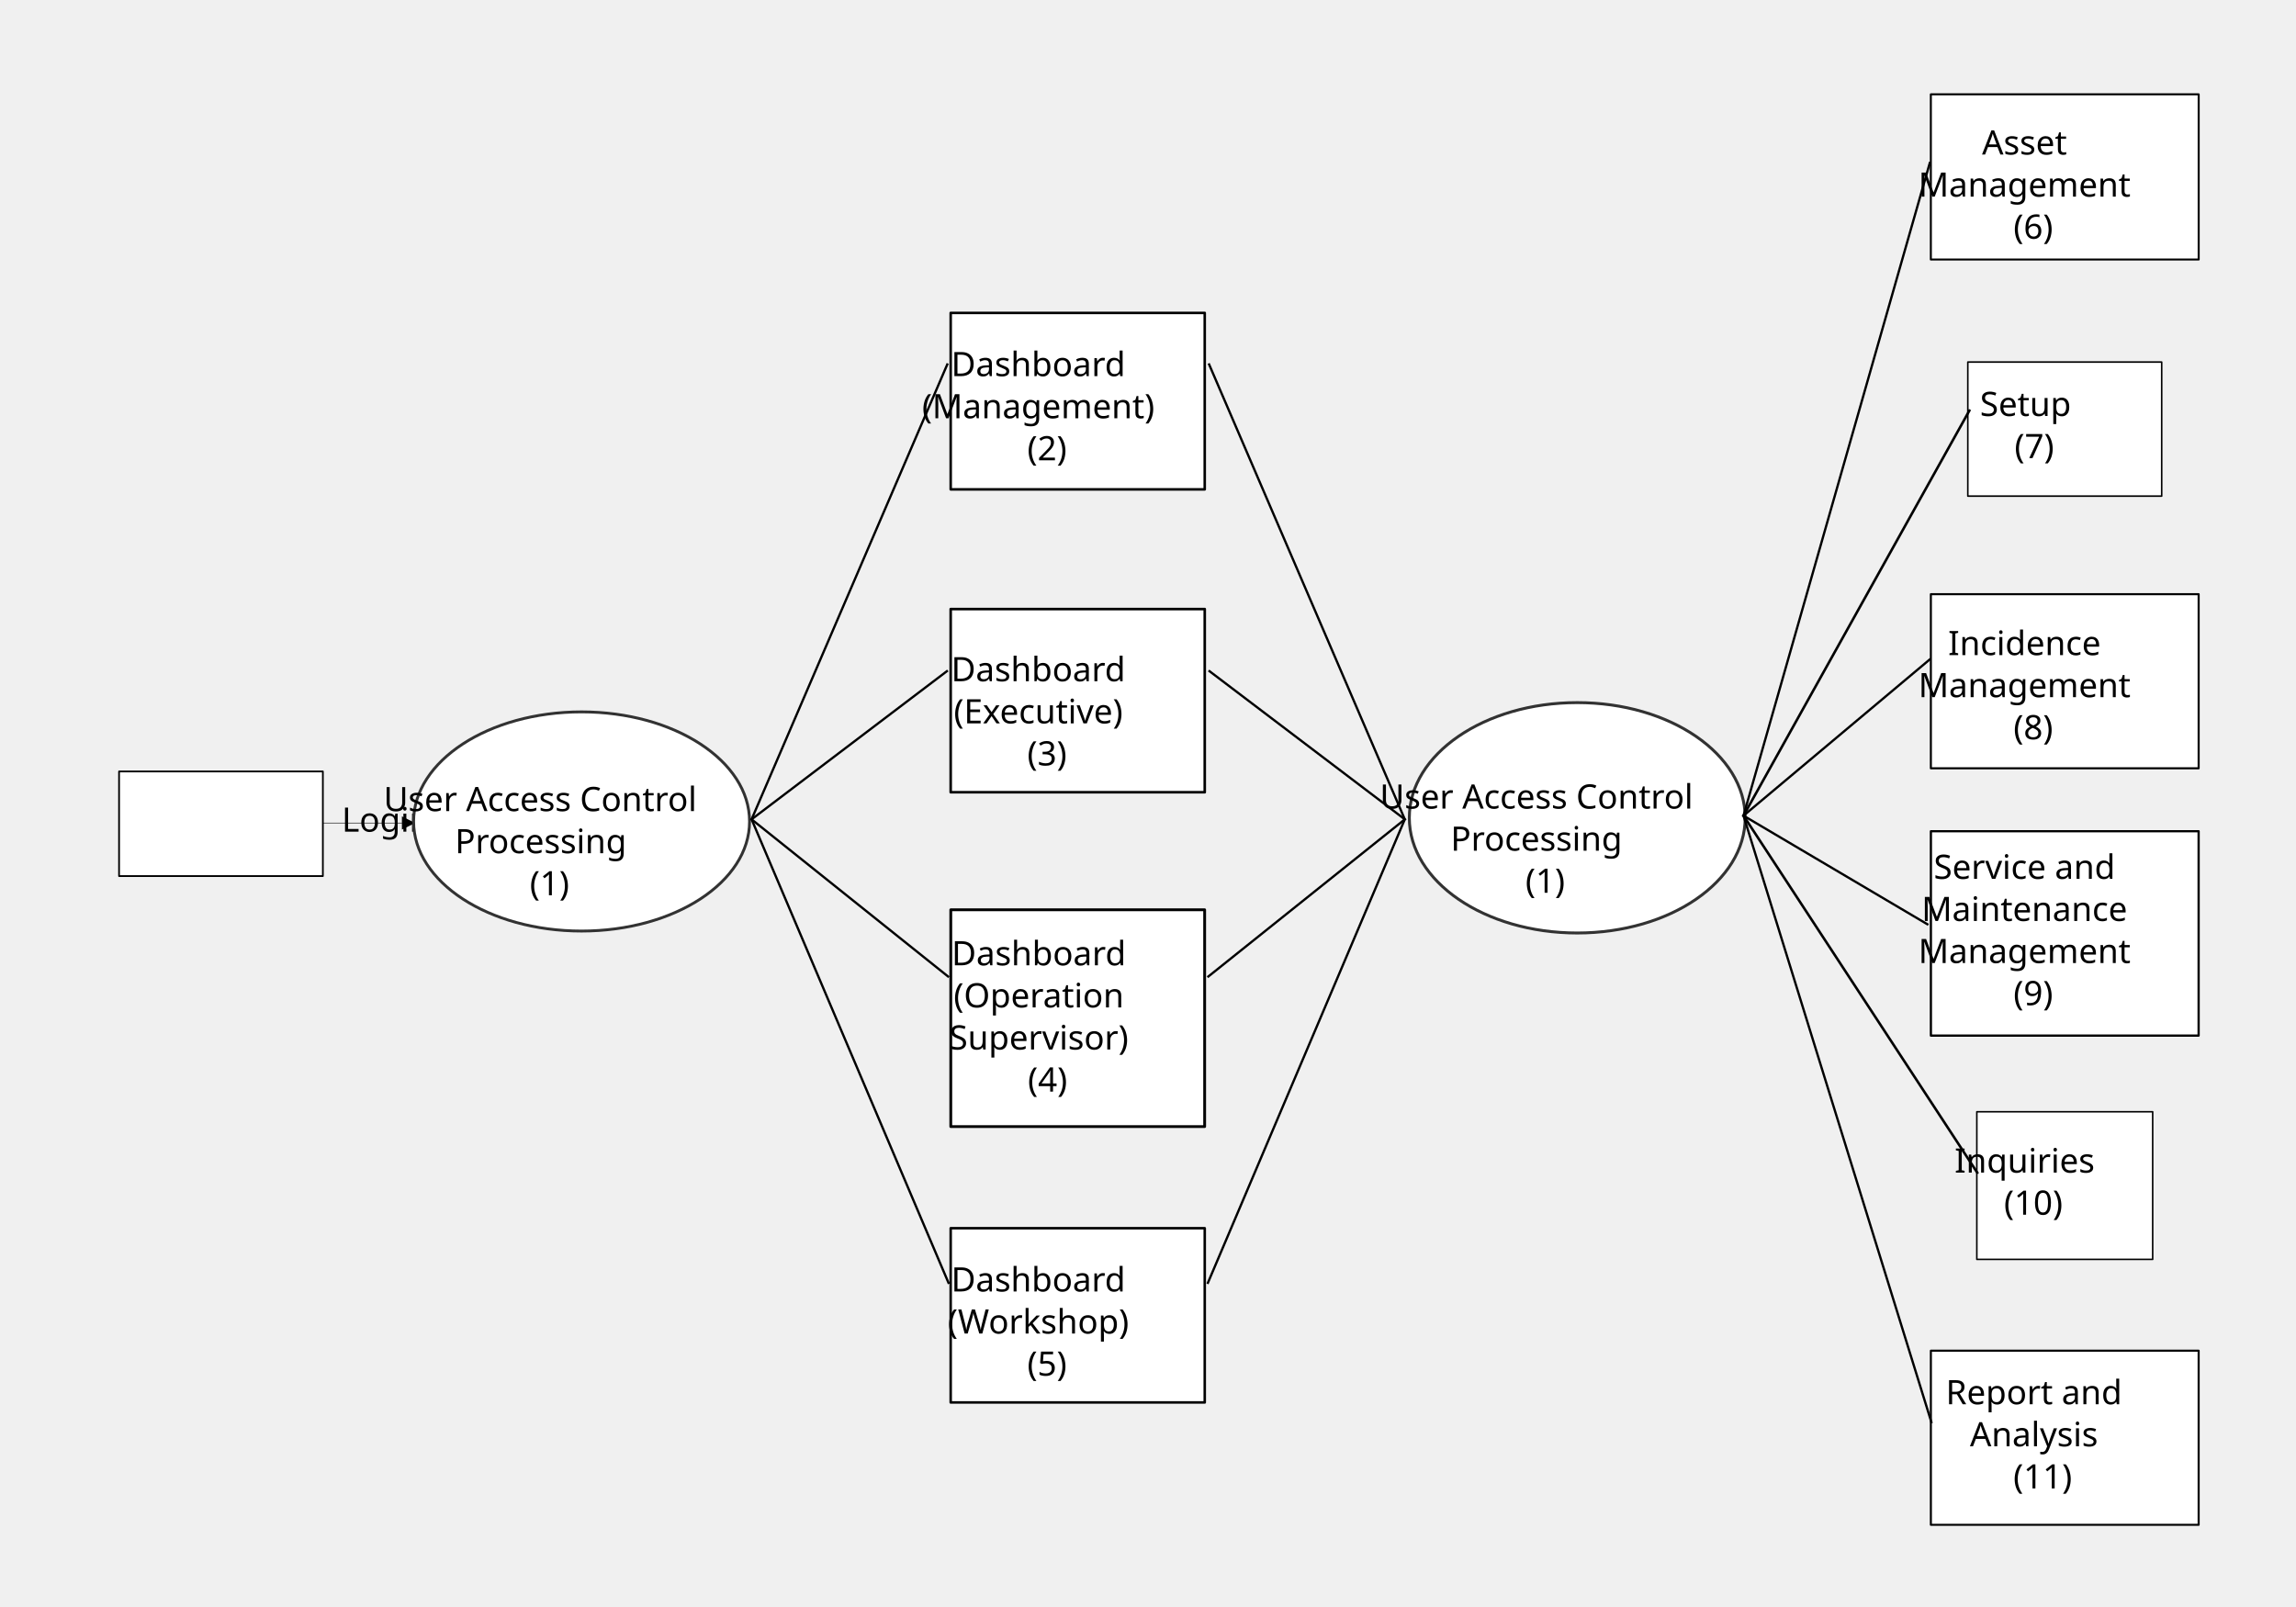
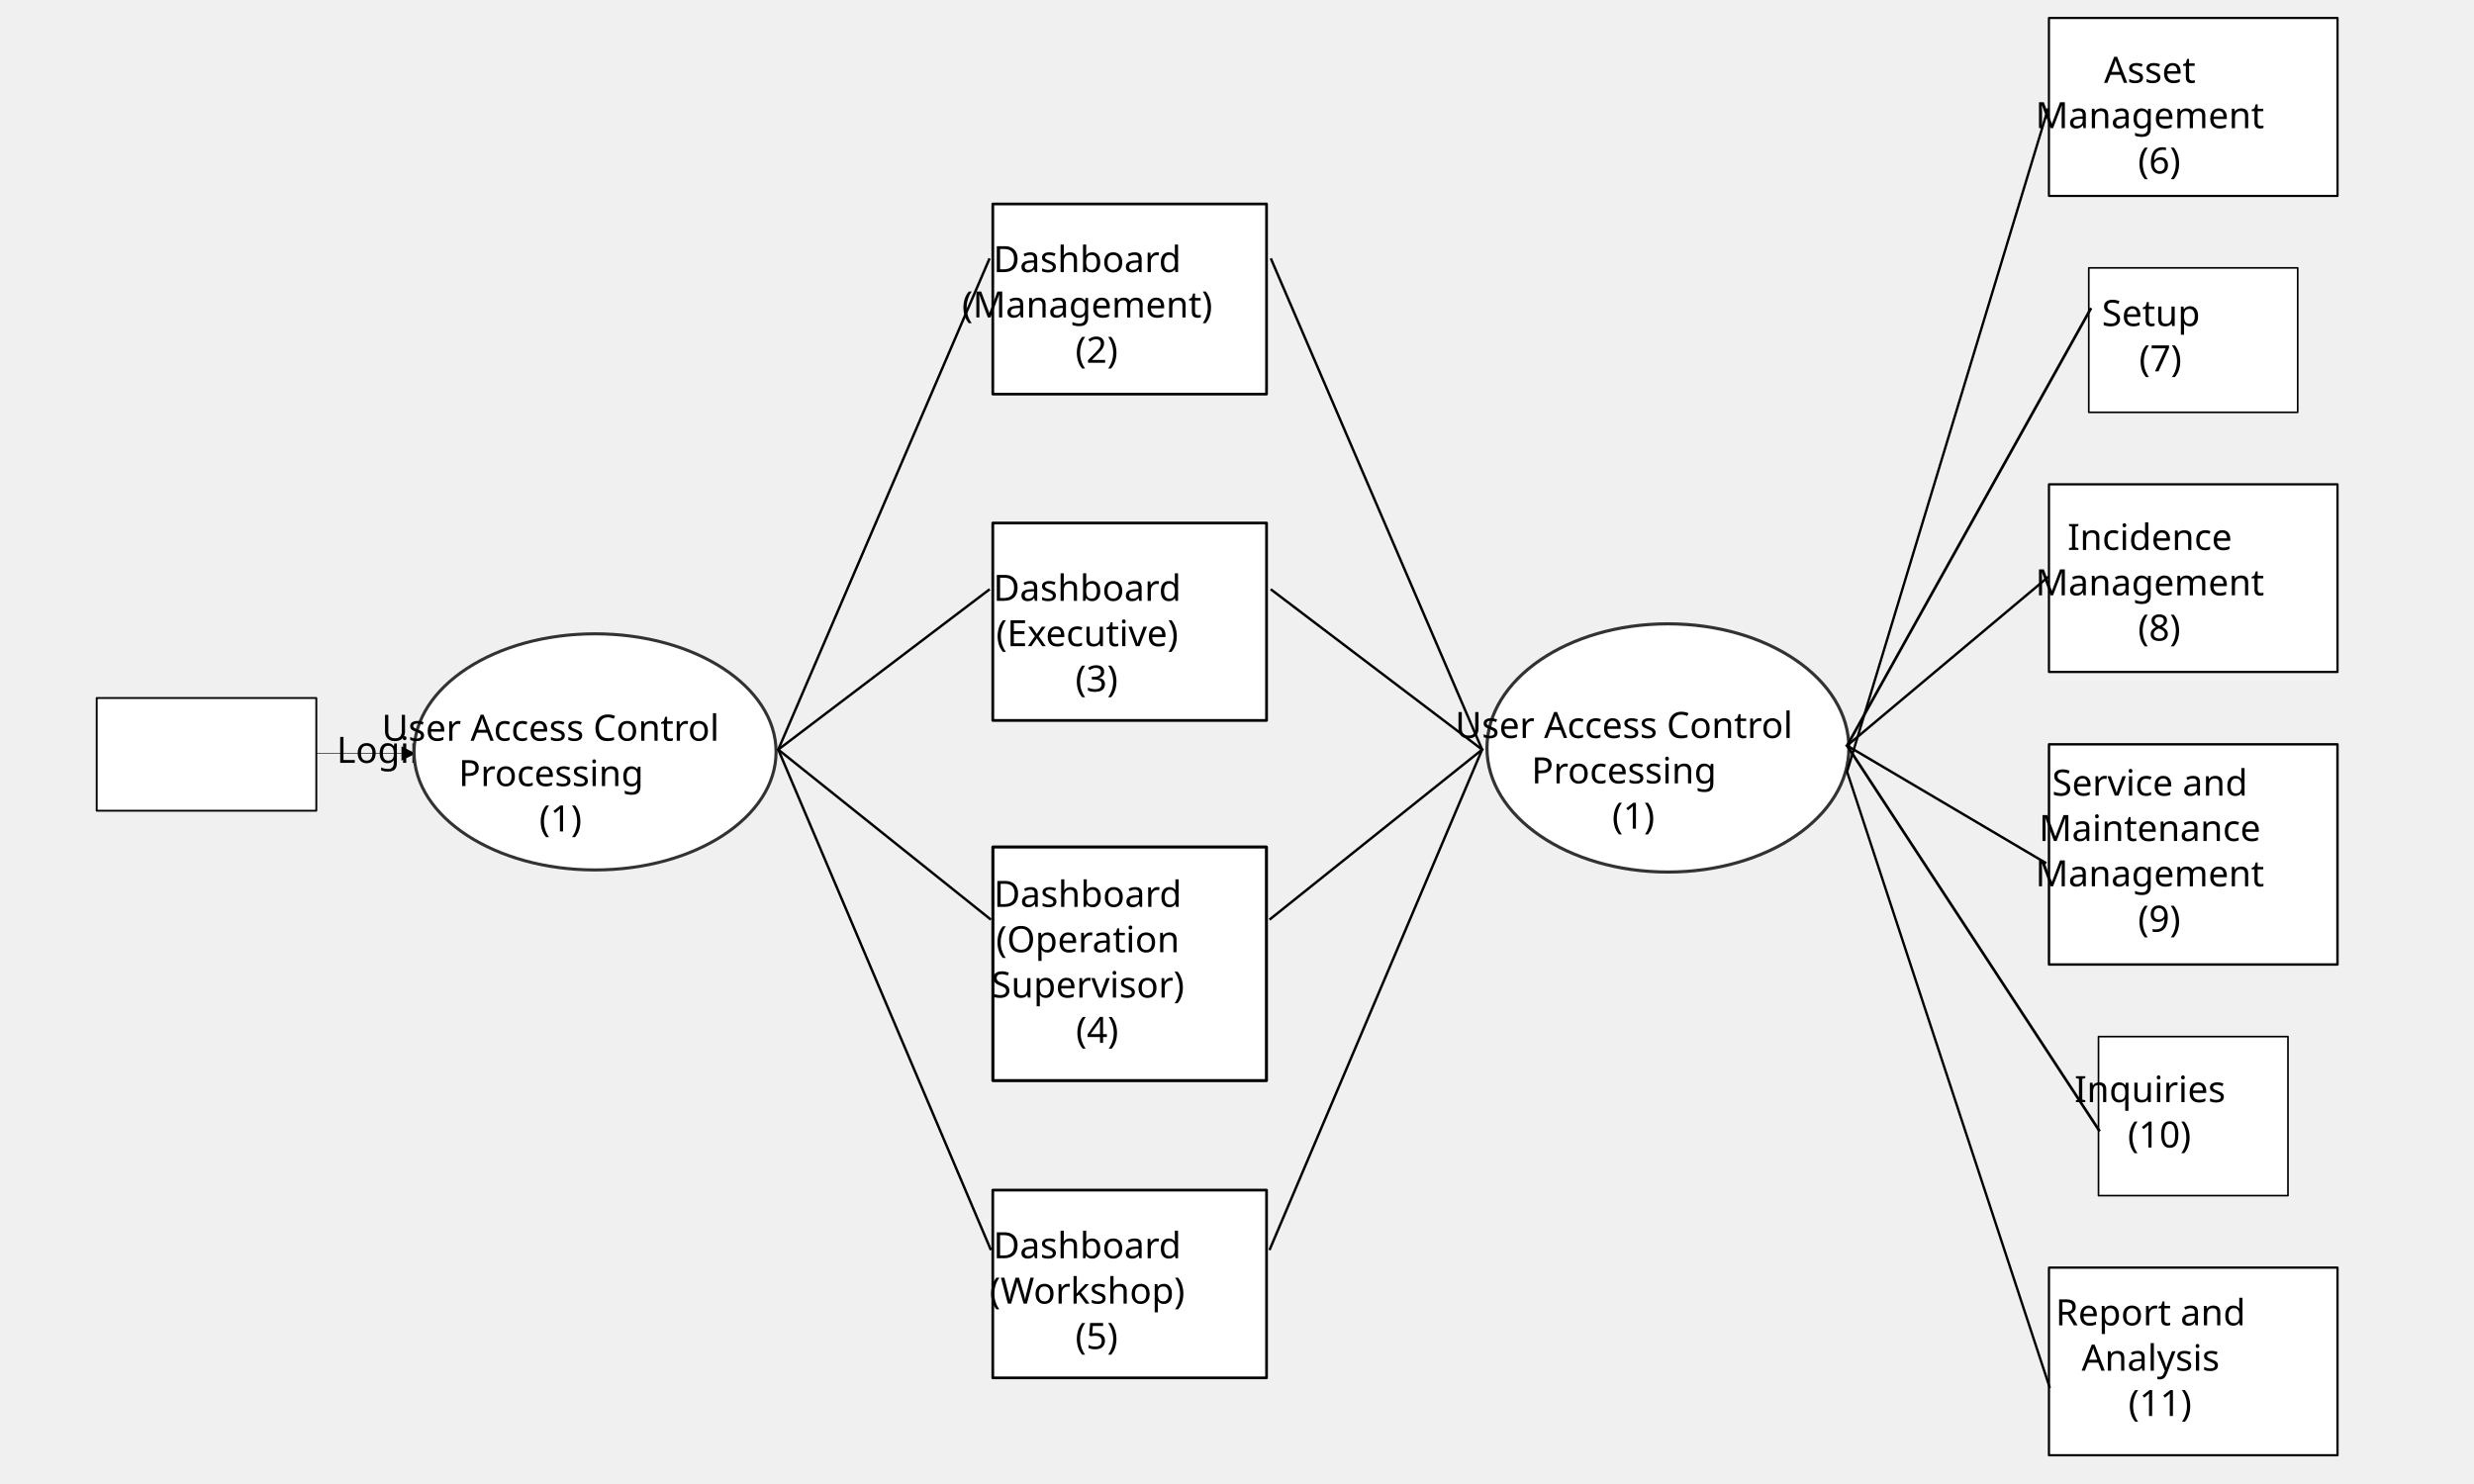
- <svg xmlns="http://www.w3.org/2000/svg" xmlns:ns1="http://schemas.microsoft.com/visio/2003/SVGExtensions/" xmlns:xlink="http://www.w3.org/1999/xlink" width="1000" height="700" viewBox="0 0 750.001 525" xml:space="preserve" class="st8" version="1.1" id="svg1274" style="font-size:12px;overflow:visible;color-interpolation-filters:sRGB;fill:none;fill-rule:evenodd;stroke-linecap:square;stroke-miterlimit:3">
+ <svg xmlns="http://www.w3.org/2000/svg" xmlns:ns1="http://schemas.microsoft.com/visio/2003/SVGExtensions/" xmlns:xlink="http://www.w3.org/1999/xlink" width="1000" height="600" viewBox="0 0 750.001 450" xml:space="preserve" class="st8" version="1.1" id="svg1274" style="font-size:12px;overflow:visible;color-interpolation-filters:sRGB;fill:none;fill-rule:evenodd;stroke-linecap:square;stroke-miterlimit:3">
  <ns1:documentProperties ns1:langID="1033" ns1:metric="true" ns1:viewMarkup="false">
    <ns1:userDefs>
      <ns1:ud ns1:nameU="msvSubprocessMaster" ns1:prompt="" ns1:val="VT4(Rectangle)" />
      <ns1:ud ns1:nameU="msvNoAutoConnect" ns1:val="VT0(1):26" />
    </ns1:userDefs>
  </ns1:documentProperties>
  <style type="text/css" id="style1104">
	
		.st1 {fill:#ffffff;stroke:#000000;stroke-linecap:round;stroke-linejoin:round;stroke-width:0.75}
		.st2 {fill:#000000;font-family:Calibri;font-size:1.5em}
		.st3 {marker-end:url(#mrkr4-12);stroke:#000000;stroke-linecap:round;stroke-linejoin:round;stroke-width:0.238}
		.st4 {fill:#000000;fill-opacity:1;stroke:#000000;stroke-opacity:1;stroke-width:0.086}
		.st5 {font-size:1em}
		.st6 {fill:#000000;font-family:Calibri;font-size:1.333em}
		.st7 {fill:none;stroke:none;stroke-linecap:round;stroke-linejoin:round;stroke-width:0.75}
		.st8 {fill:none;fill-rule:evenodd;font-size:12px;overflow:visible;stroke-linecap:square;stroke-miterlimit:3}
	
	</style>
  <defs id="Markers">
    <g id="lend4">
      <path d="M 2,1 0,0 2,-1 v 2" style="stroke:none" id="path1106" />
    </g>
    <marker id="mrkr4-12" class="st4" ns1:arrowType="4" ns1:arrowSize="2" ns1:setback="23.2087" refX="-23.209" orient="auto" markerUnits="strokeWidth" overflow="visible" style="overflow:visible;fill:#000000;fill-opacity:1;stroke:#000000;stroke-width:0.086;stroke-opacity:1">
      <use xlink:href="#lend4" transform="scale(-11.60437)" id="use1109" x="0" y="0" width="100%" height="100%" />
    </marker>
  </defs>
-   <g id="g4867" transform="translate(0,-23.74111)">
-     <g id="g4759">
+   <g id="g2451">
+     <g transform="translate(-9.577472,-64.11498)" id="g4759">
      <rect x="310.548" y="125.964" width="82.985" height="57.658" class="st1" id="rect1128" style="fill:#ffffff;stroke:#000000;stroke-width:0.826;stroke-linecap:round;stroke-linejoin:round" />
      <text x="352.041" y="146.627" class="st2" ns1:langID="18441" id="text1130" style="font-style:normal;font-variant:normal;font-weight:normal;font-stretch:normal;font-size:11px;font-family:Calibri;-inkscape-font-specification:'Calibri, Normal';font-variant-ligatures:normal;font-variant-caps:normal;font-variant-numeric:normal;font-feature-settings:normal;text-align:center;writing-mode:lr-tb;text-anchor:middle;fill:#000000">
        <ns1:paragraph ns1:horizAlign="1" />
        <ns1:tabList />
        <tspan y="146.627" x="352.041" id="tspan4408">Dashboard</tspan>
        <tspan y="160.377" x="352.041" id="tspan4410">(Management)</tspan>
        <tspan y="174.127" x="352.041" id="tspan4412">(2)</tspan>
      </text>
    </g>
-     <path style="stroke:#000000;stroke-width:0.186;stroke-linecap:round;stroke-linejoin:round;marker-end:url(#mrkr4-12)" id="path1135" class="st3" d="M 87.203,292.605 H 131.289" />
-     <g transform="translate(5.234805,3.862403)" id="g2485">
+     <path style="stroke:#000000;stroke-width:0.186;stroke-linecap:round;stroke-linejoin:round;marker-end:url(#mrkr4-12)" id="path1135" class="st3" d="M 77.626,228.49 H 121.711" />
+     <g transform="translate(-4.342667,-60.25257)" id="g2485">
      <rect x="33.66" y="271.908" width="66.572" height="34.182" class="st1" id="rect1119" style="fill:#ffffff;stroke:#000000;stroke-width:0.57;stroke-linecap:round;stroke-linejoin:round" />
      <text x="54.925" y="291.582" class="st2" ns1:langID="18441" id="text1121" style="font-style:normal;font-variant:normal;font-weight:normal;font-stretch:normal;font-size:11px;font-family:Calibri;-inkscape-font-specification:'Calibri, Normal';font-variant-ligatures:normal;font-variant-caps:normal;font-variant-numeric:normal;font-feature-settings:normal;text-align:start;writing-mode:lr-tb;text-anchor:start;fill:#000000">
        <ns1:paragraph ns1:horizAlign="1" />
        <ns1:tabList />Login</text>
    </g>
-     <g transform="translate(-0.3758527)" id="g4497">
+     <g transform="translate(-9.953325,-49.11497)" id="g4497">
      <rect x="631.094" y="54.558" width="87.491" height="53.963" class="st1" id="rect1142" style="fill:#ffffff;stroke:#000000;stroke-width:0.658;stroke-linecap:round;stroke-linejoin:round" />
      <text x="674.557" y="74.228" class="st2" ns1:langID="18441" id="text1144" style="font-style:normal;font-variant:normal;font-weight:normal;font-stretch:normal;font-size:11px;font-family:Calibri;-inkscape-font-specification:'Calibri, Normal';font-variant-ligatures:normal;font-variant-caps:normal;font-variant-numeric:normal;font-feature-settings:normal;text-align:center;writing-mode:lr-tb;text-anchor:middle;fill:#000000">
        <ns1:paragraph ns1:horizAlign="1" />
        <ns1:tabList />
        <tspan y="74.228" x="674.557" id="tspan4486">Asset</tspan>
        <tspan y="87.978" x="674.557" id="tspan4488">Management</tspan>
        <tspan y="101.728" x="674.557" id="tspan4490">(6)</tspan>
      </text>
    </g>
-     <g transform="translate(-0.3758184,3.241612)" id="g4507">
+     <g transform="translate(-9.95329,-57.54843)" id="g4507">
      <rect x="643.173" y="138.778" width="63.332" height="43.802" class="st1" id="rect1151" style="fill:#ffffff;stroke:#000000;stroke-width:0.504;stroke-linecap:round;stroke-linejoin:round" />
      <text x="674.903" y="156.404" class="st2" ns1:langID="18441" id="text1155" style="font-style:normal;font-variant:normal;font-weight:normal;font-stretch:normal;font-size:11px;font-family:Calibri;-inkscape-font-specification:'Calibri, Normal';font-variant-ligatures:normal;font-variant-caps:normal;font-variant-numeric:normal;font-feature-settings:normal;text-align:center;writing-mode:lr-tb;text-anchor:middle;fill:#000000">
        <ns1:paragraph ns1:horizAlign="1" />
        <ns1:tabList />
        <tspan id="tspan4499" x="674.903" y="156.404">Setup</tspan>
        <tspan id="tspan4501" x="674.903" y="170.154">(7)</tspan>
      </text>
    </g>
-     <g transform="translate(-0.3758718,1.547118)" id="g4558">
+     <g transform="translate(-9.953344,-71.07647)" id="g4558">
      <rect x="646.12" y="385.408" width="57.439" height="48.223" class="st1" id="rect1162" style="fill:#ffffff;stroke:#000000;stroke-width:0.504;stroke-linecap:round;stroke-linejoin:round" />
      <text x="674.597" y="405.281" class="st6" ns1:langID="18441" id="text1164" style="font-style:normal;font-variant:normal;font-weight:normal;font-stretch:normal;font-size:11px;font-family:Calibri;-inkscape-font-specification:'Calibri, Normal';font-variant-ligatures:normal;font-variant-caps:normal;font-variant-numeric:normal;font-feature-settings:normal;text-align:center;writing-mode:lr-tb;text-anchor:middle;fill:#000000">
        <ns1:paragraph ns1:horizAlign="1" />
        <ns1:tabList />
        <tspan id="tspan4527" x="674.597" y="405.281">Inquiries</tspan>
        <tspan id="tspan4529" x="674.597" y="419.031">(10)</tspan>
      </text>
    </g>
-     <g id="g4781">
+     <g transform="translate(-9.577472,-64.11498)" id="g4781">
      <rect x="310.545" y="424.995" width="82.991" height="56.926" class="st1" id="rect1128-0" style="font-size:12px;overflow:visible;color-interpolation-filters:sRGB;fill:#ffffff;fill-rule:evenodd;stroke:#000000;stroke-width:0.821;stroke-linecap:round;stroke-linejoin:round;stroke-miterlimit:3" />
      <text x="352.041" y="445.663" class="st2" ns1:langID="18441" id="text1130-7" style="font-style:normal;font-variant:normal;font-weight:normal;font-stretch:normal;font-size:11px;font-family:Calibri;-inkscape-font-specification:'Calibri, Normal';font-variant-ligatures:normal;font-variant-caps:normal;font-variant-numeric:normal;font-feature-settings:normal;text-align:center;writing-mode:lr-tb;text-anchor:middle;overflow:visible;color-interpolation-filters:sRGB;fill:#000000;fill-rule:evenodd;stroke-width:1;stroke-linecap:square;stroke-miterlimit:3">
        <ns1:paragraph ns1:horizAlign="1" />
        <ns1:tabList />
        <tspan y="445.663" x="352.041" id="tspan4441">Dashboard</tspan>
        <tspan y="459.413" x="352.041" id="tspan4443">(Workshop)</tspan>
        <tspan y="473.163" x="352.041" id="tspan4445">(5)</tspan>
      </text>
    </g>
-     <g id="g4774">
+     <g transform="translate(-9.577472,-64.11498)" id="g4774">
      <rect x="310.576" y="320.961" width="82.929" height="70.829" class="st1" id="rect1128-4" style="font-size:12px;overflow:visible;color-interpolation-filters:sRGB;fill:#ffffff;fill-rule:evenodd;stroke:#000000;stroke-width:0.915;stroke-linecap:round;stroke-linejoin:round;stroke-miterlimit:3" />
      <text x="352.207" y="339.11" class="st2" ns1:langID="18441" id="text1130-8" style="font-style:normal;font-variant:normal;font-weight:normal;font-stretch:normal;font-size:11px;font-family:Calibri;-inkscape-font-specification:'Calibri, Normal';font-variant-ligatures:normal;font-variant-caps:normal;font-variant-numeric:normal;font-feature-settings:normal;text-align:center;writing-mode:lr-tb;text-anchor:middle;overflow:visible;color-interpolation-filters:sRGB;fill:#000000;fill-rule:evenodd;stroke-width:1;stroke-linecap:square;stroke-miterlimit:3">
        <ns1:paragraph ns1:horizAlign="1" />
        <ns1:tabList />
        <tspan y="339.11" x="352.207" id="tspan4429">Dashboard</tspan>
        <tspan y="352.86" x="352.207" id="tspan4431">(Operation</tspan>
        <tspan y="366.61" x="352.207" id="tspan4433">Supervisor)</tspan>
        <tspan y="380.36" x="352.207" id="tspan4435">(4)</tspan>
      </text>
    </g>
-     <g id="g4766">
+     <g transform="translate(-9.577472,-64.11498)" id="g4766">
      <rect x="310.545" y="222.714" width="82.991" height="59.852" class="st1" id="rect1128-07" style="font-size:12px;overflow:visible;color-interpolation-filters:sRGB;fill:#ffffff;fill-rule:evenodd;stroke:#000000;stroke-width:0.842;stroke-linecap:round;stroke-linejoin:round;stroke-miterlimit:3" />
      <text x="352.041" y="246.305" class="st2" ns1:langID="18441" id="text1130-73" style="font-style:normal;font-variant:normal;font-weight:normal;font-stretch:normal;font-size:11px;font-family:Calibri;-inkscape-font-specification:'Calibri, Normal';font-variant-ligatures:normal;font-variant-caps:normal;font-variant-numeric:normal;font-feature-settings:normal;text-align:center;writing-mode:lr-tb;text-anchor:middle;overflow:visible;color-interpolation-filters:sRGB;fill:#000000;fill-rule:evenodd;stroke-width:1;stroke-linecap:square;stroke-miterlimit:3">
        <ns1:paragraph ns1:horizAlign="1" />
        <ns1:tabList />
        <tspan y="246.305" x="352.041" id="tspan4418">Dashboard</tspan>
        <tspan y="260.055" x="352.041" id="tspan4420">(Executive)</tspan>
        <tspan y="273.805" x="352.041" id="tspan4422">(3)</tspan>
      </text>
    </g>
-     <g id="g4745">
+     <g transform="translate(-9.577472,-64.11498)" id="g4745">
      <ellipse style="fill:#ffffff;fill-opacity:1;stroke:#323232;stroke-width:0.931;stroke-miterlimit:4;stroke-dasharray:none;stroke-dashoffset:0;stroke-opacity:1" id="path2586" cx="189.975" cy="292.11" rx="54.87" ry="35.803" />
      <text x="189.519" y="288.733" class="st2" ns1:langID="18441" id="text1229" style="font-style:normal;font-variant:normal;font-weight:normal;font-stretch:normal;font-size:11px;font-family:Calibri;-inkscape-font-specification:'Calibri, Normal';font-variant-ligatures:normal;font-variant-caps:normal;font-variant-numeric:normal;font-feature-settings:normal;text-align:center;writing-mode:lr-tb;text-anchor:middle;fill:#000000">
        <ns1:paragraph ns1:horizAlign="1" />
        <ns1:tabList />
        <ns1:newlineChar />
        <tspan y="288.733" x="190.765" id="tspan4398">User Access Control </tspan>
        <tspan y="302.483" x="189.519" id="tspan4400">Processing</tspan>
        <tspan y="316.233" x="189.519" id="tspan4402">(1)</tspan>
      </text>
    </g>
-     <g id="g4752">
+     <g transform="translate(-9.577472,-64.11498)" id="g4752">
      <ellipse style="font-size:12px;color-interpolation-filters:sRGB;fill:#ffffff;fill-opacity:1;fill-rule:evenodd;stroke:#323232;stroke-width:0.954;stroke-linecap:square;stroke-miterlimit:4;stroke-dasharray:none;stroke-dashoffset:0;stroke-opacity:1" id="path2586-7" cx="515.217" cy="290.913" rx="54.858" ry="37.633" />
      <text x="514.761" y="287.904" class="st2" ns1:langID="18441" id="text1229-4" style="font-style:normal;font-variant:normal;font-weight:normal;font-stretch:normal;font-size:11px;font-family:Calibri;-inkscape-font-specification:'Calibri, Normal';font-variant-ligatures:normal;font-variant-caps:normal;font-variant-numeric:normal;font-feature-settings:normal;text-align:center;writing-mode:lr-tb;text-anchor:middle;color-interpolation-filters:sRGB;fill:#000000;fill-rule:evenodd;stroke-linecap:square;stroke-miterlimit:3">
        <ns1:paragraph ns1:horizAlign="1" />
        <ns1:tabList />
        <ns1:newlineChar />
        <tspan y="287.904" x="514.761" id="tspan4456">User Access Control</tspan>
        <tspan y="301.654" x="514.761" id="tspan4458">Processing</tspan>
        <tspan y="315.404" x="514.761" id="tspan4460">(1)</tspan>
      </text>
    </g>
-     <g transform="translate(-9.765216,4.579705)" id="g2653">
+     <g transform="translate(-19.34269,-59.53527)" id="g2653">
      <path style="fill:none;stroke:#000000;stroke-width:0.75px;stroke-linecap:butt;stroke-linejoin:miter;stroke-opacity:1" d="M 319.34,137.885 255.276,286.835 319.74,438.601" id="path2625" />
      <path style="fill:none;stroke:#000000;stroke-width:0.75px;stroke-linecap:butt;stroke-linejoin:miter;stroke-opacity:1" d="m 319.372,238.21 -64.095,48.624 64.464,51.571" id="path2627" />
    </g>
-     <g transform="translate(-9.765216,11.15564)" id="g2649">
+     <g transform="translate(-19.34269,-52.95933)" id="g2649">
      <path style="font-size:12px;overflow:visible;color-interpolation-filters:sRGB;fill:none;fill-rule:evenodd;stroke:#000000;stroke-width:0.75px;stroke-linecap:butt;stroke-linejoin:miter;stroke-miterlimit:3;stroke-opacity:1" d="m 404.589,131.309 64.063,148.949 -64.464,151.766" id="path2625-8" />
      <path style="font-size:12px;overflow:visible;color-interpolation-filters:sRGB;fill:none;fill-rule:evenodd;stroke:#000000;stroke-width:0.75px;stroke-linecap:butt;stroke-linejoin:miter;stroke-miterlimit:3;stroke-opacity:1" d="m 404.557,231.634 64.095,48.624 -64.464,51.571" id="path2627-3" />
    </g>
-     <rect style="font-size:12px;overflow:visible;color-interpolation-filters:sRGB;fill:#ffffff;fill-rule:evenodd;stroke:#000000;stroke-width:0.675;stroke-linecap:round;stroke-linejoin:round;stroke-miterlimit:3" id="rect1142-4" class="st1" height="56.892" width="87.473" y="465.002" x="630.727" />
-     <text style="font-style:normal;font-variant:normal;font-weight:normal;font-stretch:normal;font-size:11px;font-family:Calibri;-inkscape-font-specification:'Calibri, Normal';font-variant-ligatures:normal;font-variant-caps:normal;font-variant-numeric:normal;font-feature-settings:normal;text-align:center;writing-mode:lr-tb;text-anchor:middle;overflow:visible;color-interpolation-filters:sRGB;fill:#000000;fill-rule:evenodd;stroke-width:1;stroke-linecap:square;stroke-miterlimit:3" id="text1144-7" ns1:langID="18441" class="st2" y="482.502" x="674.409">
-       <ns1:paragraph ns1:horizAlign="1" />
-       <ns1:tabList />
-       <tspan y="482.502" x="674.409" id="tspan4531">Report and</tspan>
-       <tspan y="496.252" x="674.409" id="tspan4533">Analysis</tspan>
-       <tspan y="510.002" x="674.409" id="tspan4535">(11)</tspan>
-     </text>
-     <g transform="translate(-0.3758069,-0.8840803)" id="g4573">
+     <g transform="translate(0,-16.50002)" id="g2364">
+       <rect x="621.149" y="400.887" width="87.473" height="56.892" class="st1" id="rect1142-4" style="font-size:12px;overflow:visible;color-interpolation-filters:sRGB;fill:#ffffff;fill-rule:evenodd;stroke:#000000;stroke-width:0.675;stroke-linecap:round;stroke-linejoin:round;stroke-miterlimit:3" />
+       <text x="664.832" y="418.387" class="st2" ns1:langID="18441" id="text1144-7" style="font-style:normal;font-variant:normal;font-weight:normal;font-stretch:normal;font-size:11px;font-family:Calibri;-inkscape-font-specification:'Calibri, Normal';font-variant-ligatures:normal;font-variant-caps:normal;font-variant-numeric:normal;font-feature-settings:normal;text-align:center;writing-mode:lr-tb;text-anchor:middle;overflow:visible;color-interpolation-filters:sRGB;fill:#000000;fill-rule:evenodd;stroke-width:1;stroke-linecap:square;stroke-miterlimit:3">
+         <ns1:paragraph ns1:horizAlign="1" />
+         <ns1:tabList />
+         <tspan id="tspan4531" x="664.832" y="418.387">Report and</tspan>
+         <tspan id="tspan4533" x="664.832" y="432.137">Analysis</tspan>
+         <tspan id="tspan4535" x="664.832" y="445.887">(11)</tspan>
+       </text>
+     </g>
+     <g transform="translate(-9.953279,-71.87575)" id="g4573">
      <rect x="631.102" y="218.741" width="87.473" height="56.892" class="st1" id="rect1142-4-7" style="font-size:12px;overflow:visible;color-interpolation-filters:sRGB;fill:#ffffff;fill-rule:evenodd;stroke:#000000;stroke-width:0.675;stroke-linecap:round;stroke-linejoin:round;stroke-miterlimit:3" />
      <text x="674.557" y="238.641" class="st2" ns1:langID="18441" id="text1144-7-5" style="font-style:normal;font-variant:normal;font-weight:normal;font-stretch:normal;font-size:11px;font-family:Calibri;-inkscape-font-specification:'Calibri, Normal';font-variant-ligatures:normal;font-variant-caps:normal;font-variant-numeric:normal;font-feature-settings:normal;text-align:center;writing-mode:lr-tb;text-anchor:middle;overflow:visible;color-interpolation-filters:sRGB;fill:#000000;fill-rule:evenodd;stroke-width:1;stroke-linecap:square;stroke-miterlimit:3">
        <ns1:paragraph ns1:horizAlign="1" />
        <ns1:tabList />
        <tspan y="238.641" x="674.557" id="tspan4513">Incidence</tspan>
        <tspan y="252.391" x="674.557" id="tspan4515">Management</tspan>
        <tspan y="266.141" x="674.557" id="tspan4517">(8)</tspan>
      </text>
    </g>
-     <path id="path2785" d="m 630.477,76.629 -60.951,213.588 61.472,198.48" style="fill:none;stroke:#000000;stroke-width:0.75px;stroke-linecap:butt;stroke-linejoin:miter;stroke-opacity:1" />
-     <path id="path2787" d="M 643.501,157.534 569.527,290.217 646.106,407.179" style="fill:none;stroke:#000000;stroke-width:0.824px;stroke-linecap:butt;stroke-linejoin:miter;stroke-opacity:1" />
-     <g transform="translate(0.3563136,1.409388)" id="g4566">
+     <path id="path2785" d="m 620.901,32.877 -60.953,201.124 61.473,186.898" style="fill:none;stroke:#000000;stroke-width:0.728px;stroke-linecap:butt;stroke-linejoin:miter;stroke-opacity:1" />
+     <path id="path2787" d="M 633.923,93.419 559.949,226.102 636.528,343.064" style="fill:none;stroke:#000000;stroke-width:0.824px;stroke-linecap:butt;stroke-linejoin:miter;stroke-opacity:1" />
+     <g transform="translate(-9.221158,-68.18803)" id="g4566">
      <rect x="630.379" y="293.892" width="87.456" height="66.766" class="st1" id="rect1142-4-7-9" style="font-size:12px;overflow:visible;color-interpolation-filters:sRGB;fill:#ffffff;fill-rule:evenodd;stroke:#000000;stroke-width:0.731;stroke-linecap:round;stroke-linejoin:round;stroke-miterlimit:3" />
      <text x="673.825" y="309.454" class="st2" ns1:langID="18441" id="text1144-7-5-4" style="font-style:normal;font-variant:normal;font-weight:normal;font-stretch:normal;font-size:11px;font-family:Calibri;-inkscape-font-specification:'Calibri, Normal';font-variant-ligatures:normal;font-variant-caps:normal;font-variant-numeric:normal;font-feature-settings:normal;text-align:center;writing-mode:lr-tb;text-anchor:middle;overflow:visible;color-interpolation-filters:sRGB;fill:#000000;fill-rule:evenodd;stroke-width:1;stroke-linecap:square;stroke-miterlimit:3">
        <ns1:paragraph ns1:horizAlign="1" />
        <ns1:tabList />
        <tspan id="tspan4519" x="673.825" y="309.454">Service and</tspan>
        <tspan id="tspan4521" x="673.825" y="323.204">Maintenance</tspan>
        <tspan id="tspan4523" x="673.825" y="336.954">Management</tspan>
        <tspan id="tspan4525" x="673.825" y="350.704">(9)</tspan>
      </text>
    </g>
-     <path id="path3211" d="m 630.64,238.947 -61.113,51.27 60.376,35.664" style="fill:none;stroke:#000000;stroke-width:0.75px;stroke-linecap:butt;stroke-linejoin:miter;stroke-opacity:1" />
+     <path id="path3211" d="m 621.062,174.832 -61.113,51.27 60.376,35.664" style="fill:none;stroke:#000000;stroke-width:0.75px;stroke-linecap:butt;stroke-linejoin:miter;stroke-opacity:1" />
  </g>
</svg>
